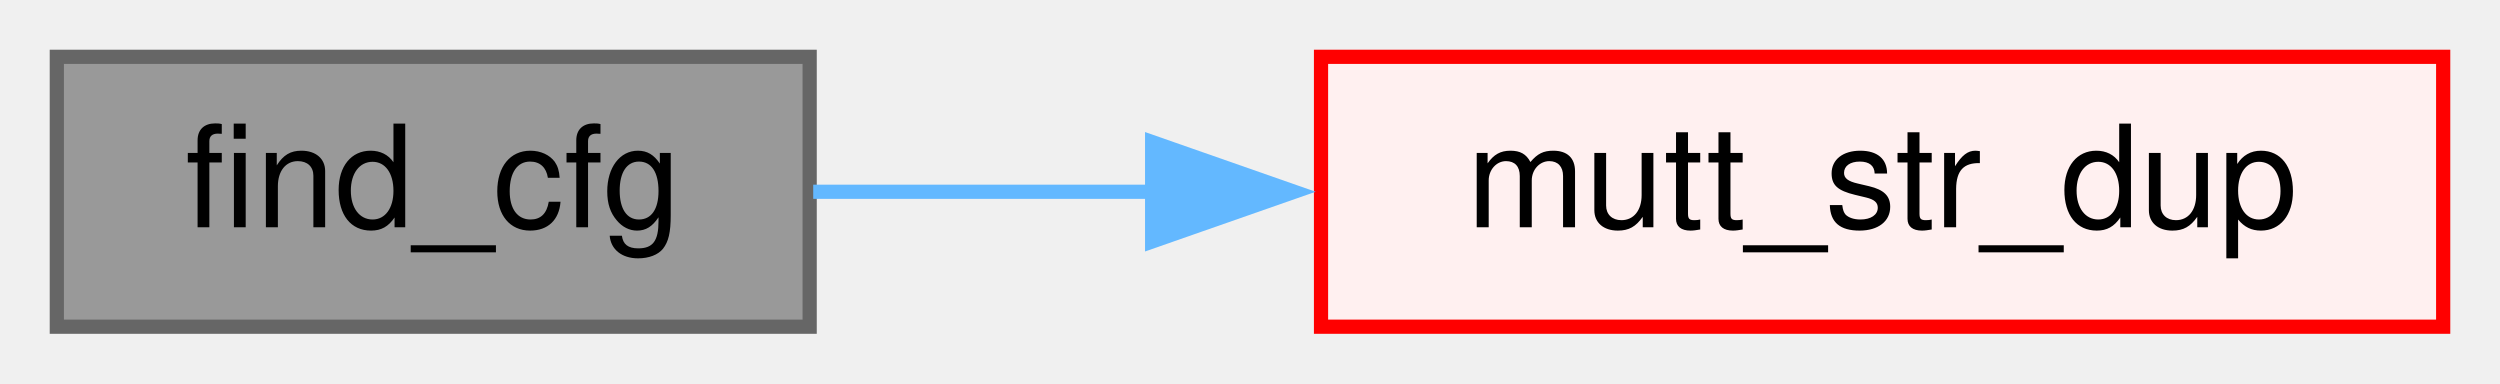
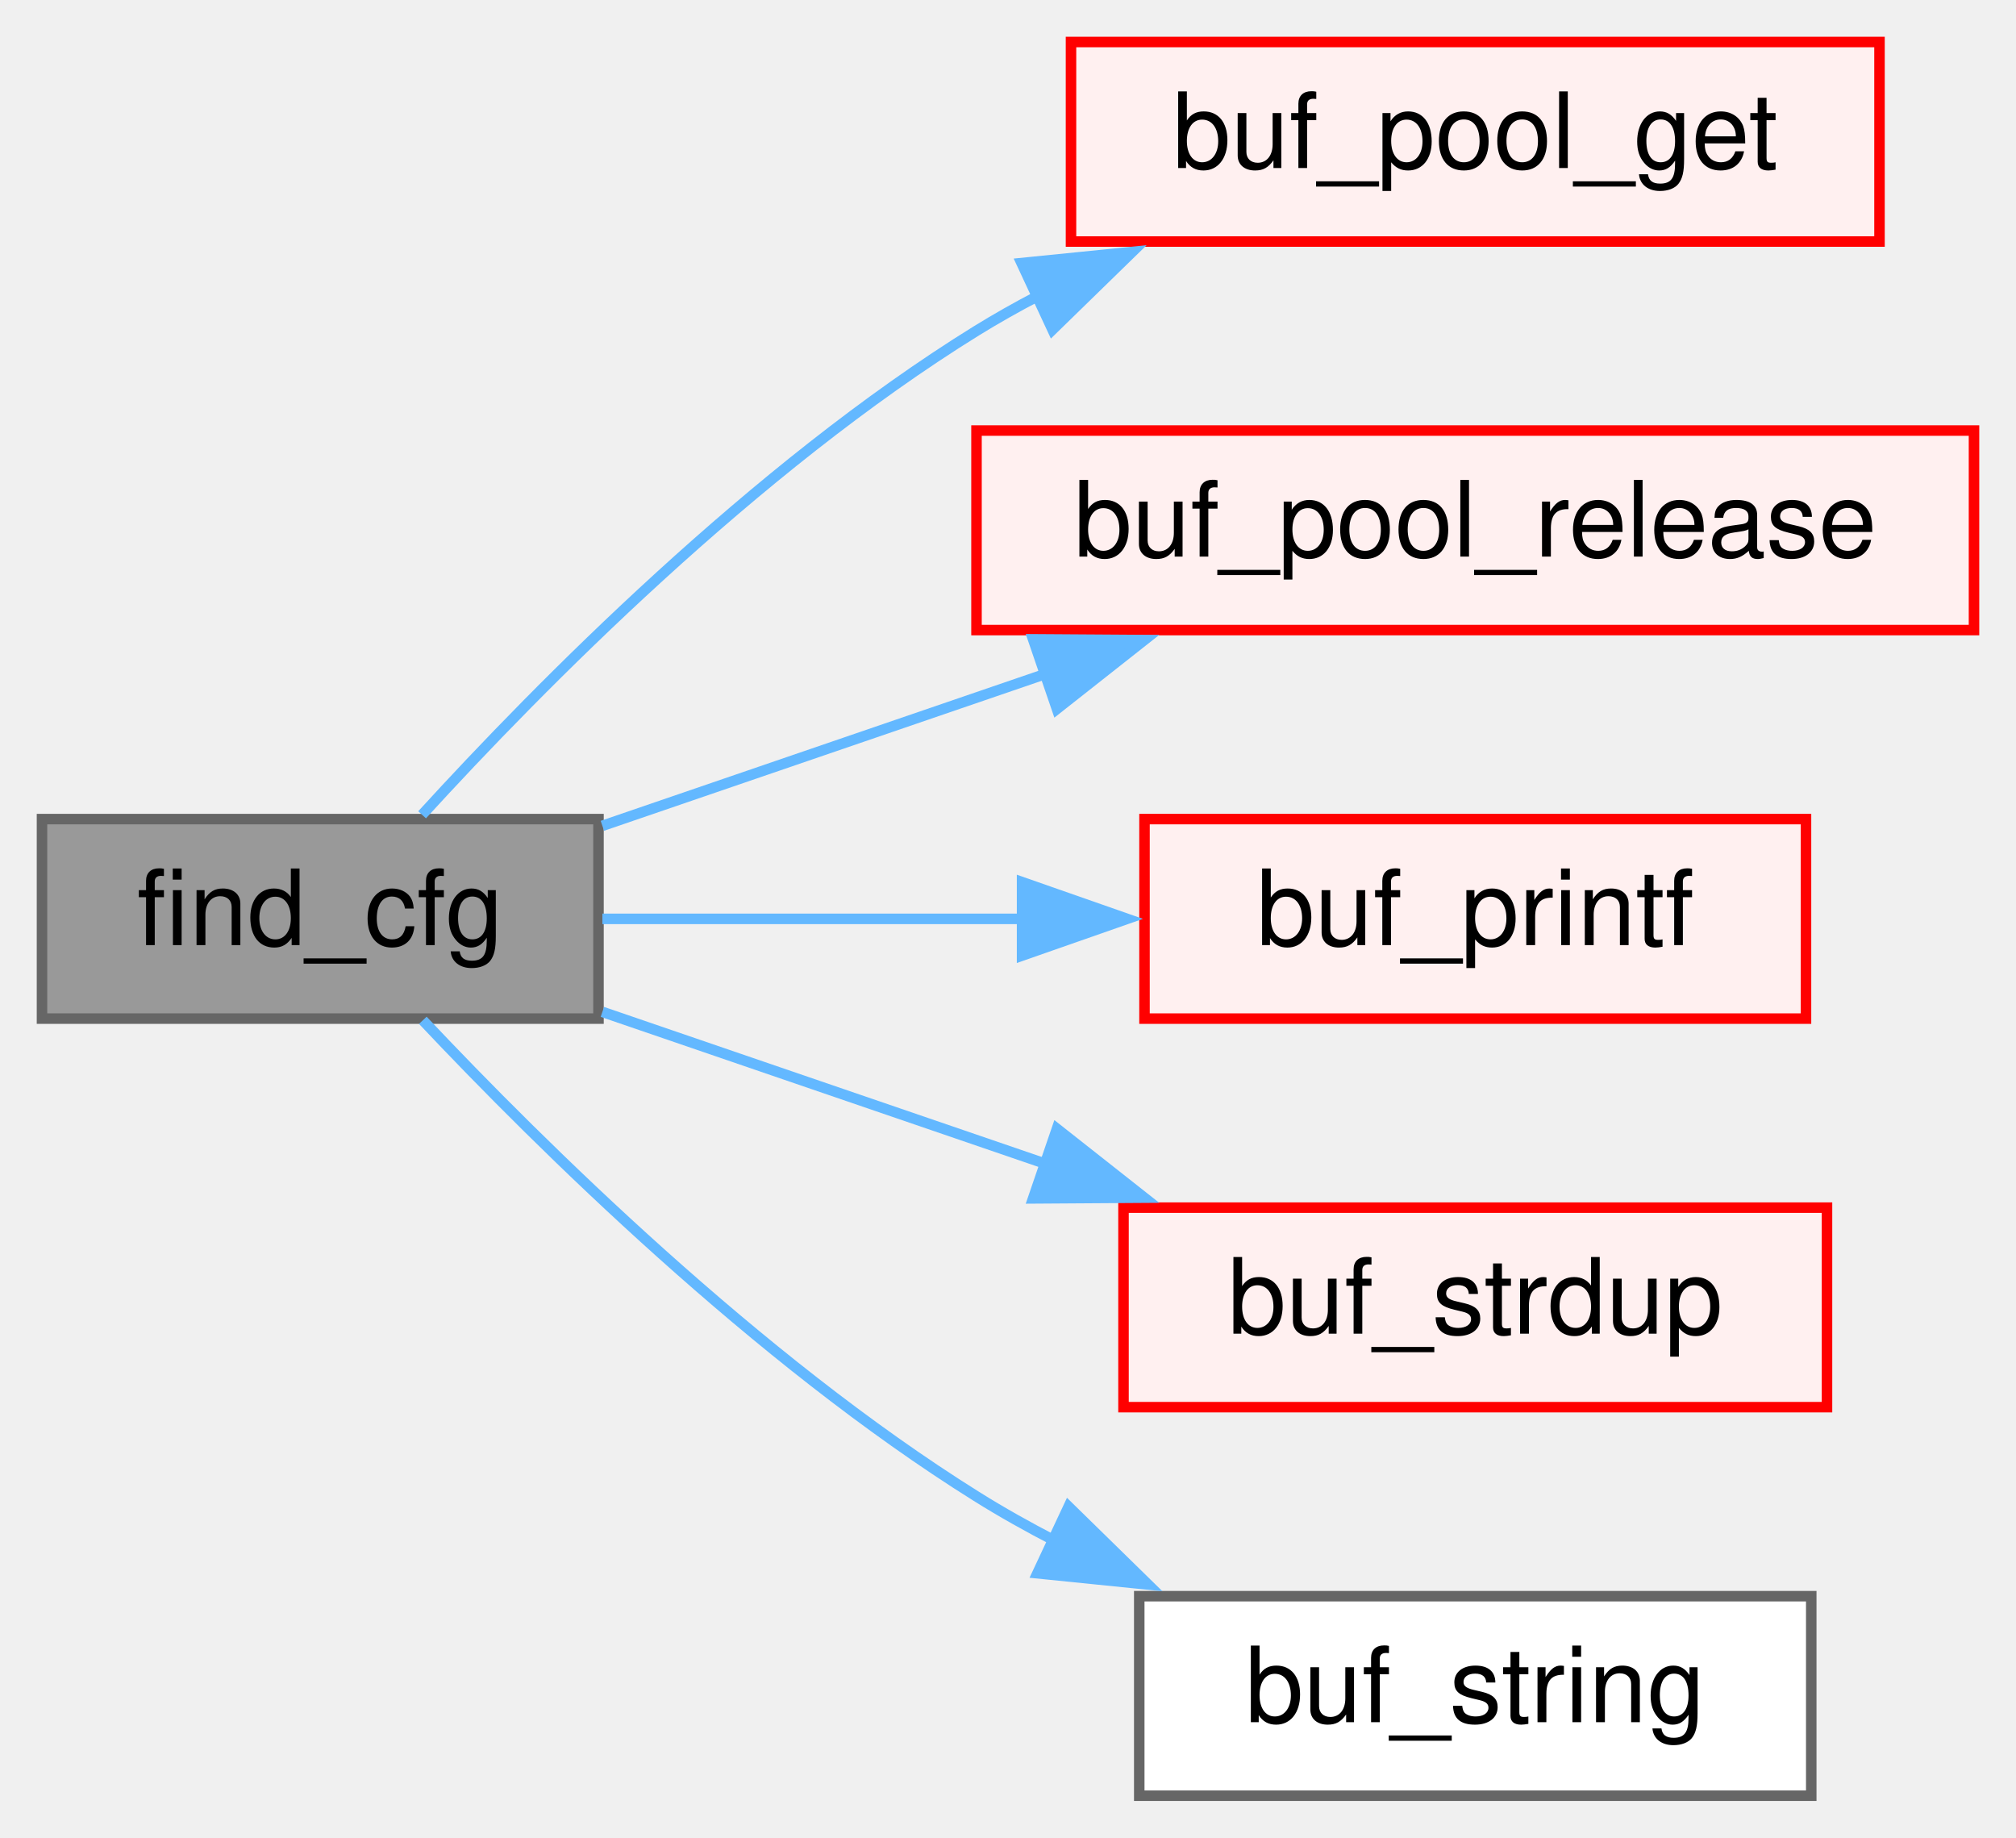
- <svg xmlns="http://www.w3.org/2000/svg" xmlns:xlink="http://www.w3.org/1999/xlink" width="176pt" height="27pt" viewBox="0.00 0.00 176.00 27.00">
-   <g id="graph0" class="graph" transform="scale(1 1) rotate(0) translate(4 23)">
+ <svg xmlns="http://www.w3.org/2000/svg" xmlns:xlink="http://www.w3.org/1999/xlink" width="192pt" height="175pt" viewBox="0.00 0.00 192.00 175.00">
+   <g id="graph0" class="graph" transform="scale(1 1) rotate(0) translate(4 171)">
    <g id="node1" class="node">
      <g id="a_node1">
        <a xlink:title="Find a config file.">
-           <polygon fill="#999999" stroke="#666666" points="53,-19 0,-19 0,0 53,0 53,-19" />
-           <text text-anchor="middle" x="26.5" y="-7" font-family="Helvetica,sans-Serif" font-size="10.00">find_cfg</text>
+           <polygon fill="#999999" stroke="#666666" points="53,-93 0,-93 0,-74 53,-74 53,-93" />
+           <text text-anchor="middle" x="26.5" y="-81" font-family="Helvetica,sans-Serif" font-size="10.00">find_cfg</text>
        </a>
      </g>
    </g>
    <g id="node2" class="node">
      <g id="a_node2">
-         <a xlink:href="mutt_2string_8c.html#a3fe33d90e4814281cd57de048119c950" target="_top" xlink:title="Copy a string, safely.">
-           <polygon fill="#fff0f0" stroke="red" points="168,-19 89,-19 89,0 168,0 168,-19" />
-           <text text-anchor="middle" x="128.5" y="-7" font-family="Helvetica,sans-Serif" font-size="10.00">mutt_str_dup</text>
+         <a xlink:href="pool_8c.html#a41cba27c25d33cb6822789a2856093f2" target="_top" xlink:title="Get a Buffer from the pool.">
+           <polygon fill="#fff0f0" stroke="red" points="175,-167 98,-167 98,-148 175,-148 175,-167" />
+           <text text-anchor="middle" x="136.5" y="-155" font-family="Helvetica,sans-Serif" font-size="10.00">buf_pool_get</text>
        </a>
      </g>
    </g>
    <g id="edge1" class="edge">
-       <path fill="none" stroke="#63b8ff" d="M53.25,-9.5C60.65,-9.5 68.99,-9.5 77.33,-9.5" />
-       <polygon fill="#63b8ff" stroke="#63b8ff" points="77.11,-13 87.11,-9.5 77.11,-6 77.11,-13" />
+       <path fill="none" stroke="#63b8ff" d="M36.2,-93.41C47.38,-105.65 67.88,-126.43 89,-139.5 90.88,-140.66 92.84,-141.77 94.86,-142.82" />
+       <polygon fill="#63b8ff" stroke="#63b8ff" points="93.29,-145.95 103.83,-147.01 96.24,-139.61 93.29,-145.95" />
+     </g>
+     <g id="node3" class="node">
+       <g id="a_node3">
+         <a xlink:href="pool_8c.html#a4cc6068279461cb8628219586dfa35a1" target="_top" xlink:title="Return a Buffer to the pool.">
+           <polygon fill="#fff0f0" stroke="red" points="184,-130 89,-130 89,-111 184,-111 184,-130" />
+           <text text-anchor="middle" x="136.5" y="-118" font-family="Helvetica,sans-Serif" font-size="10.00">buf_pool_release</text>
+         </a>
+       </g>
+     </g>
+     <g id="edge2" class="edge">
+       <path fill="none" stroke="#63b8ff" d="M53.37,-92.36C66.1,-96.72 81.72,-102.08 95.91,-106.94" />
+       <polygon fill="#63b8ff" stroke="#63b8ff" points="94.39,-110.12 104.98,-110.05 96.66,-103.49 94.39,-110.12" />
+     </g>
+     <g id="node4" class="node">
+       <g id="a_node4">
+         <a xlink:href="buffer_8c.html#a02123807d31181ac701b566226e93b33" target="_top" xlink:title="Format a string overwriting a Buffer.">
+           <polygon fill="#fff0f0" stroke="red" points="168,-93 105,-93 105,-74 168,-74 168,-93" />
+           <text text-anchor="middle" x="136.5" y="-81" font-family="Helvetica,sans-Serif" font-size="10.00">buf_printf</text>
+         </a>
+       </g>
+     </g>
+     <g id="edge3" class="edge">
+       <path fill="none" stroke="#63b8ff" d="M53.37,-83.5C65.34,-83.5 79.87,-83.5 93.36,-83.5" />
+       <polygon fill="#63b8ff" stroke="#63b8ff" points="93.34,-87 103.34,-83.5 93.34,-80 93.34,-87" />
+     </g>
+     <g id="node5" class="node">
+       <g id="a_node5">
+         <a xlink:href="buffer_8c.html#ad76477cc0c660bc50162393e997233eb" target="_top" xlink:title="Copy a Buffer's string.">
+           <polygon fill="#fff0f0" stroke="red" points="170,-56 103,-56 103,-37 170,-37 170,-56" />
+           <text text-anchor="middle" x="136.5" y="-44" font-family="Helvetica,sans-Serif" font-size="10.00">buf_strdup</text>
+         </a>
+       </g>
+     </g>
+     <g id="edge4" class="edge">
+       <path fill="none" stroke="#63b8ff" d="M53.37,-74.64C66.1,-70.28 81.72,-64.92 95.91,-60.06" />
+       <polygon fill="#63b8ff" stroke="#63b8ff" points="96.66,-63.51 104.98,-56.95 94.39,-56.88 96.66,-63.51" />
+     </g>
+     <g id="node6" class="node">
+       <g id="a_node6">
+         <a xlink:href="buffer_8h.html#a728ebc5a947b77c8d56db44ce553a7ab" target="_top" xlink:title="Convert a buffer to a const char * &quot;string&quot;.">
+           <polygon fill="white" stroke="#666666" points="168.5,-19 104.5,-19 104.5,0 168.5,0 168.5,-19" />
+           <text text-anchor="middle" x="136.5" y="-7" font-family="Helvetica,sans-Serif" font-size="10.00">buf_string</text>
+         </a>
+       </g>
+     </g>
+     <g id="edge5" class="edge">
+       <path fill="none" stroke="#63b8ff" d="M36.27,-73.84C47.53,-61.9 68.11,-41.56 89,-28.5 91.39,-27 93.93,-25.58 96.52,-24.24" />
+       <polygon fill="#63b8ff" stroke="#63b8ff" points="97.77,-27.52 105.34,-20.11 94.8,-21.18 97.77,-27.52" />
    </g>
  </g>
</svg>
